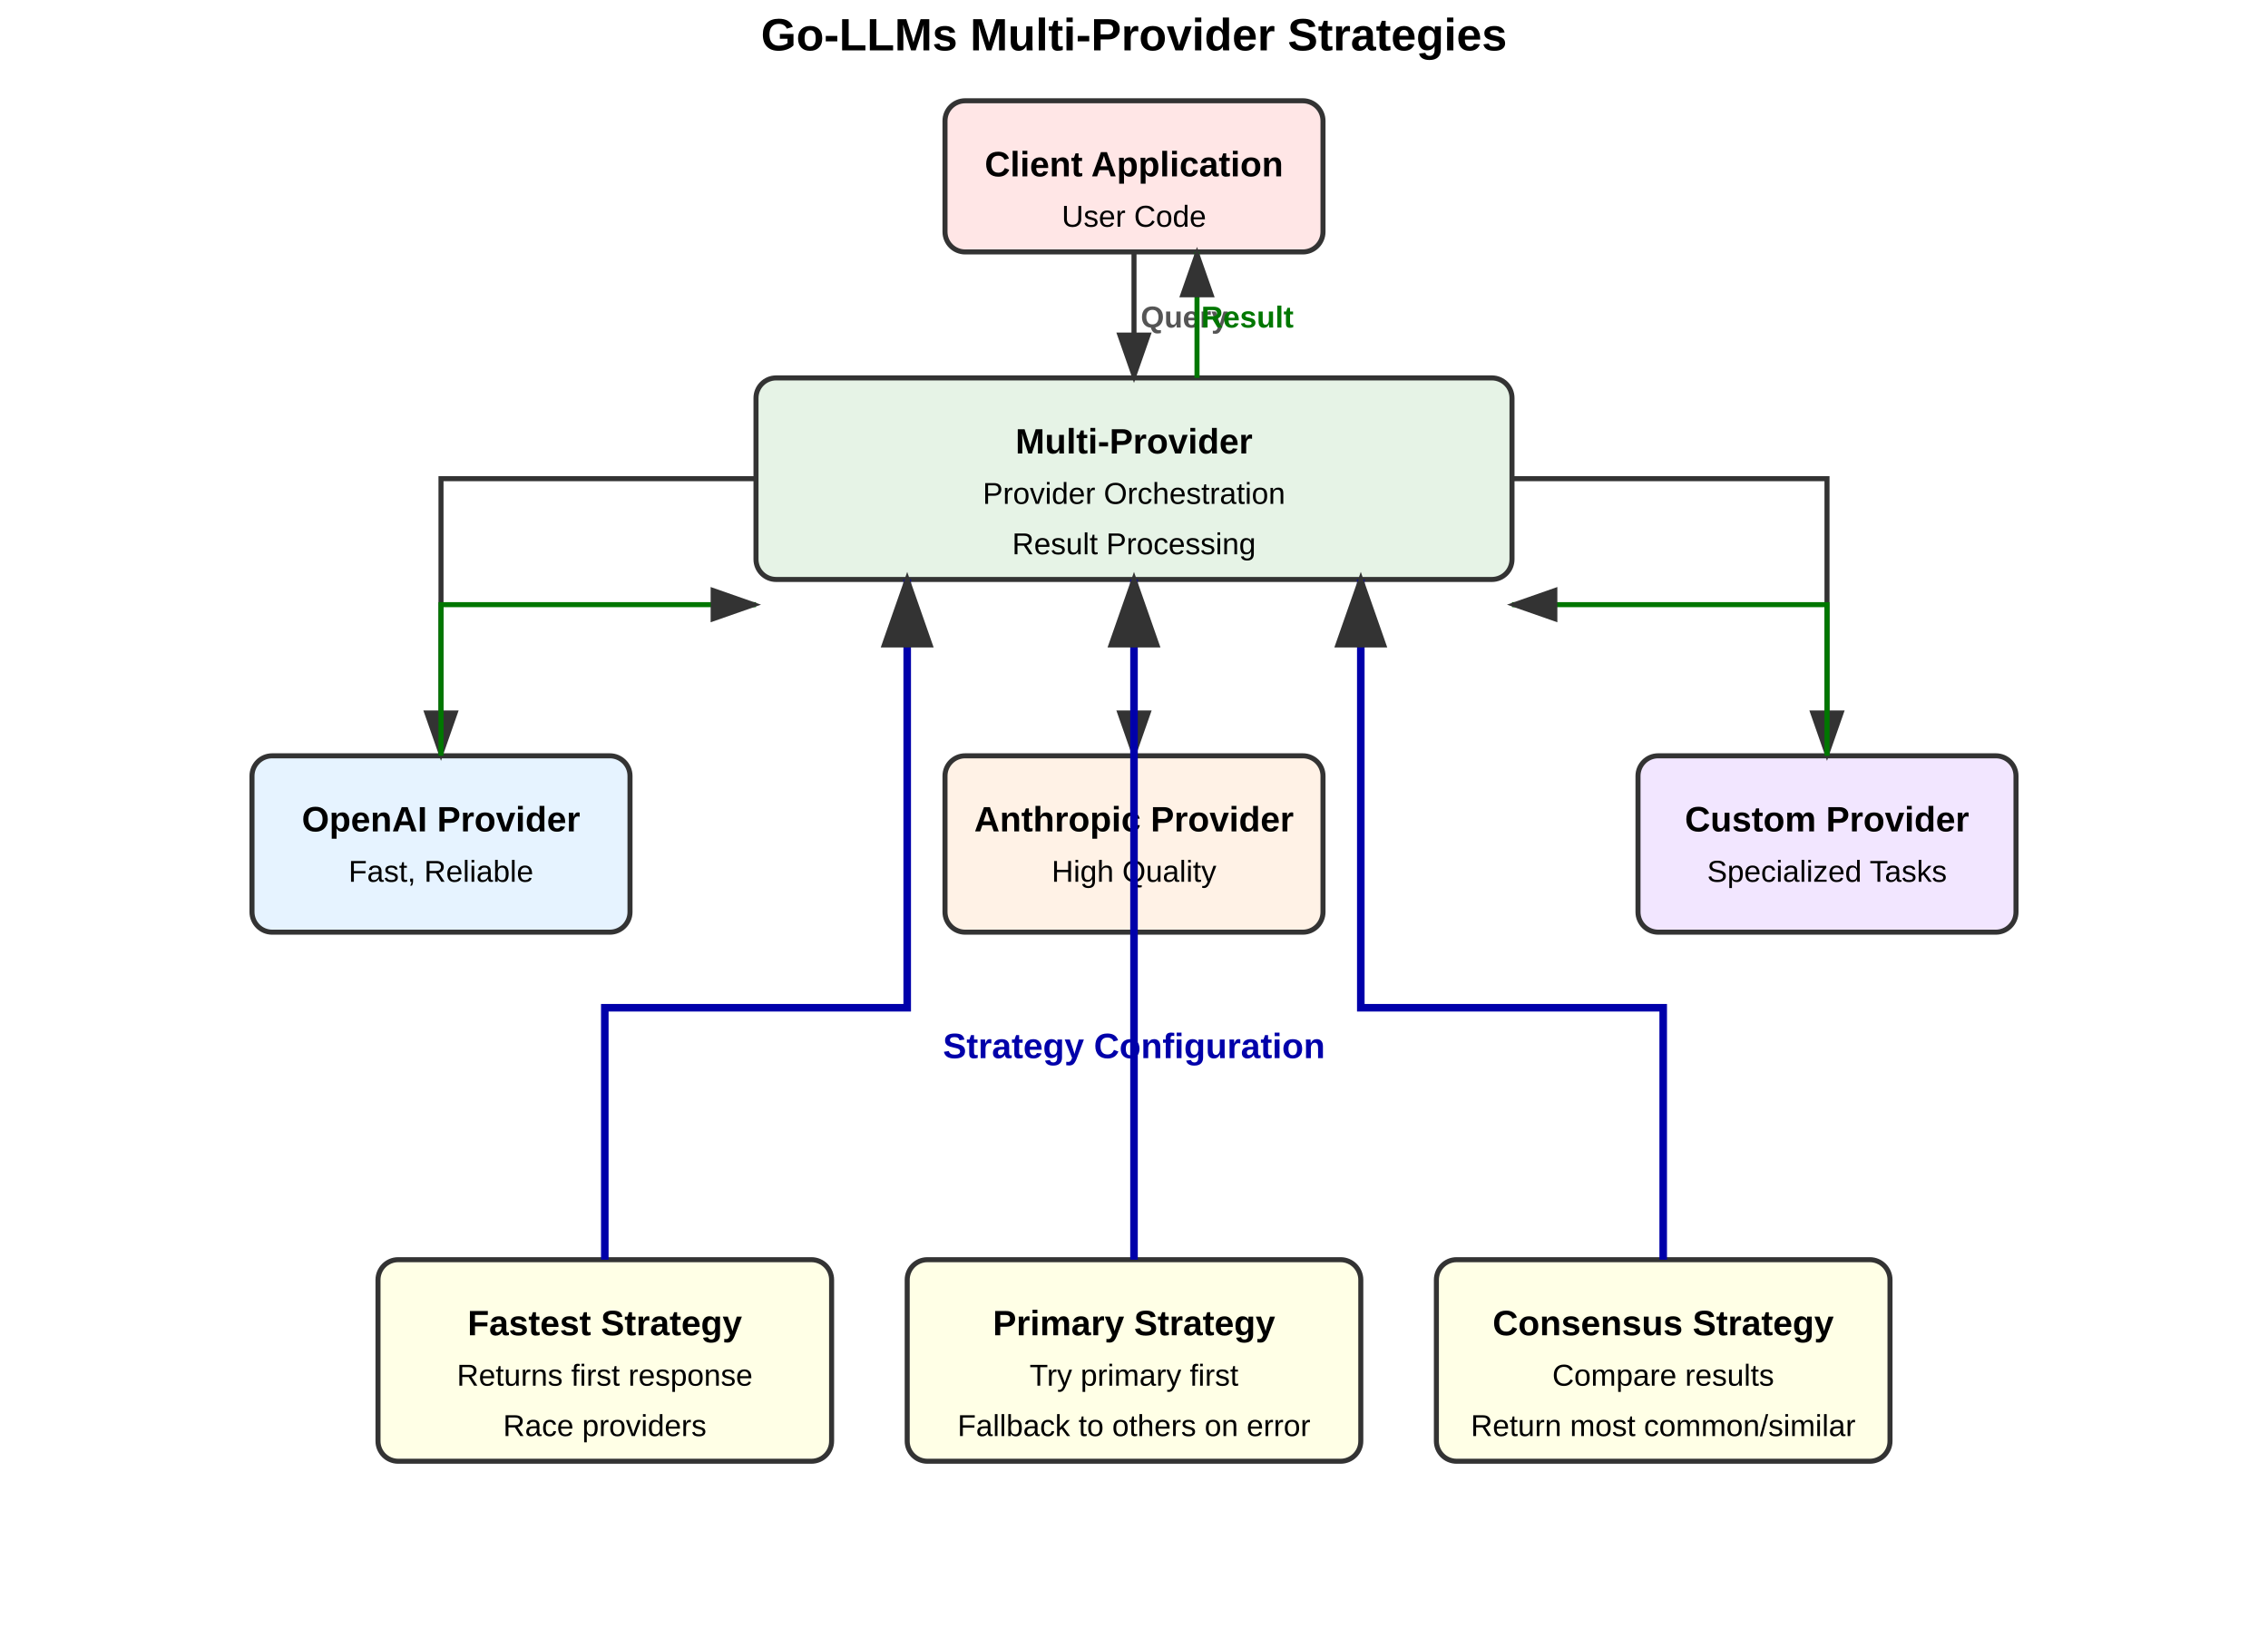
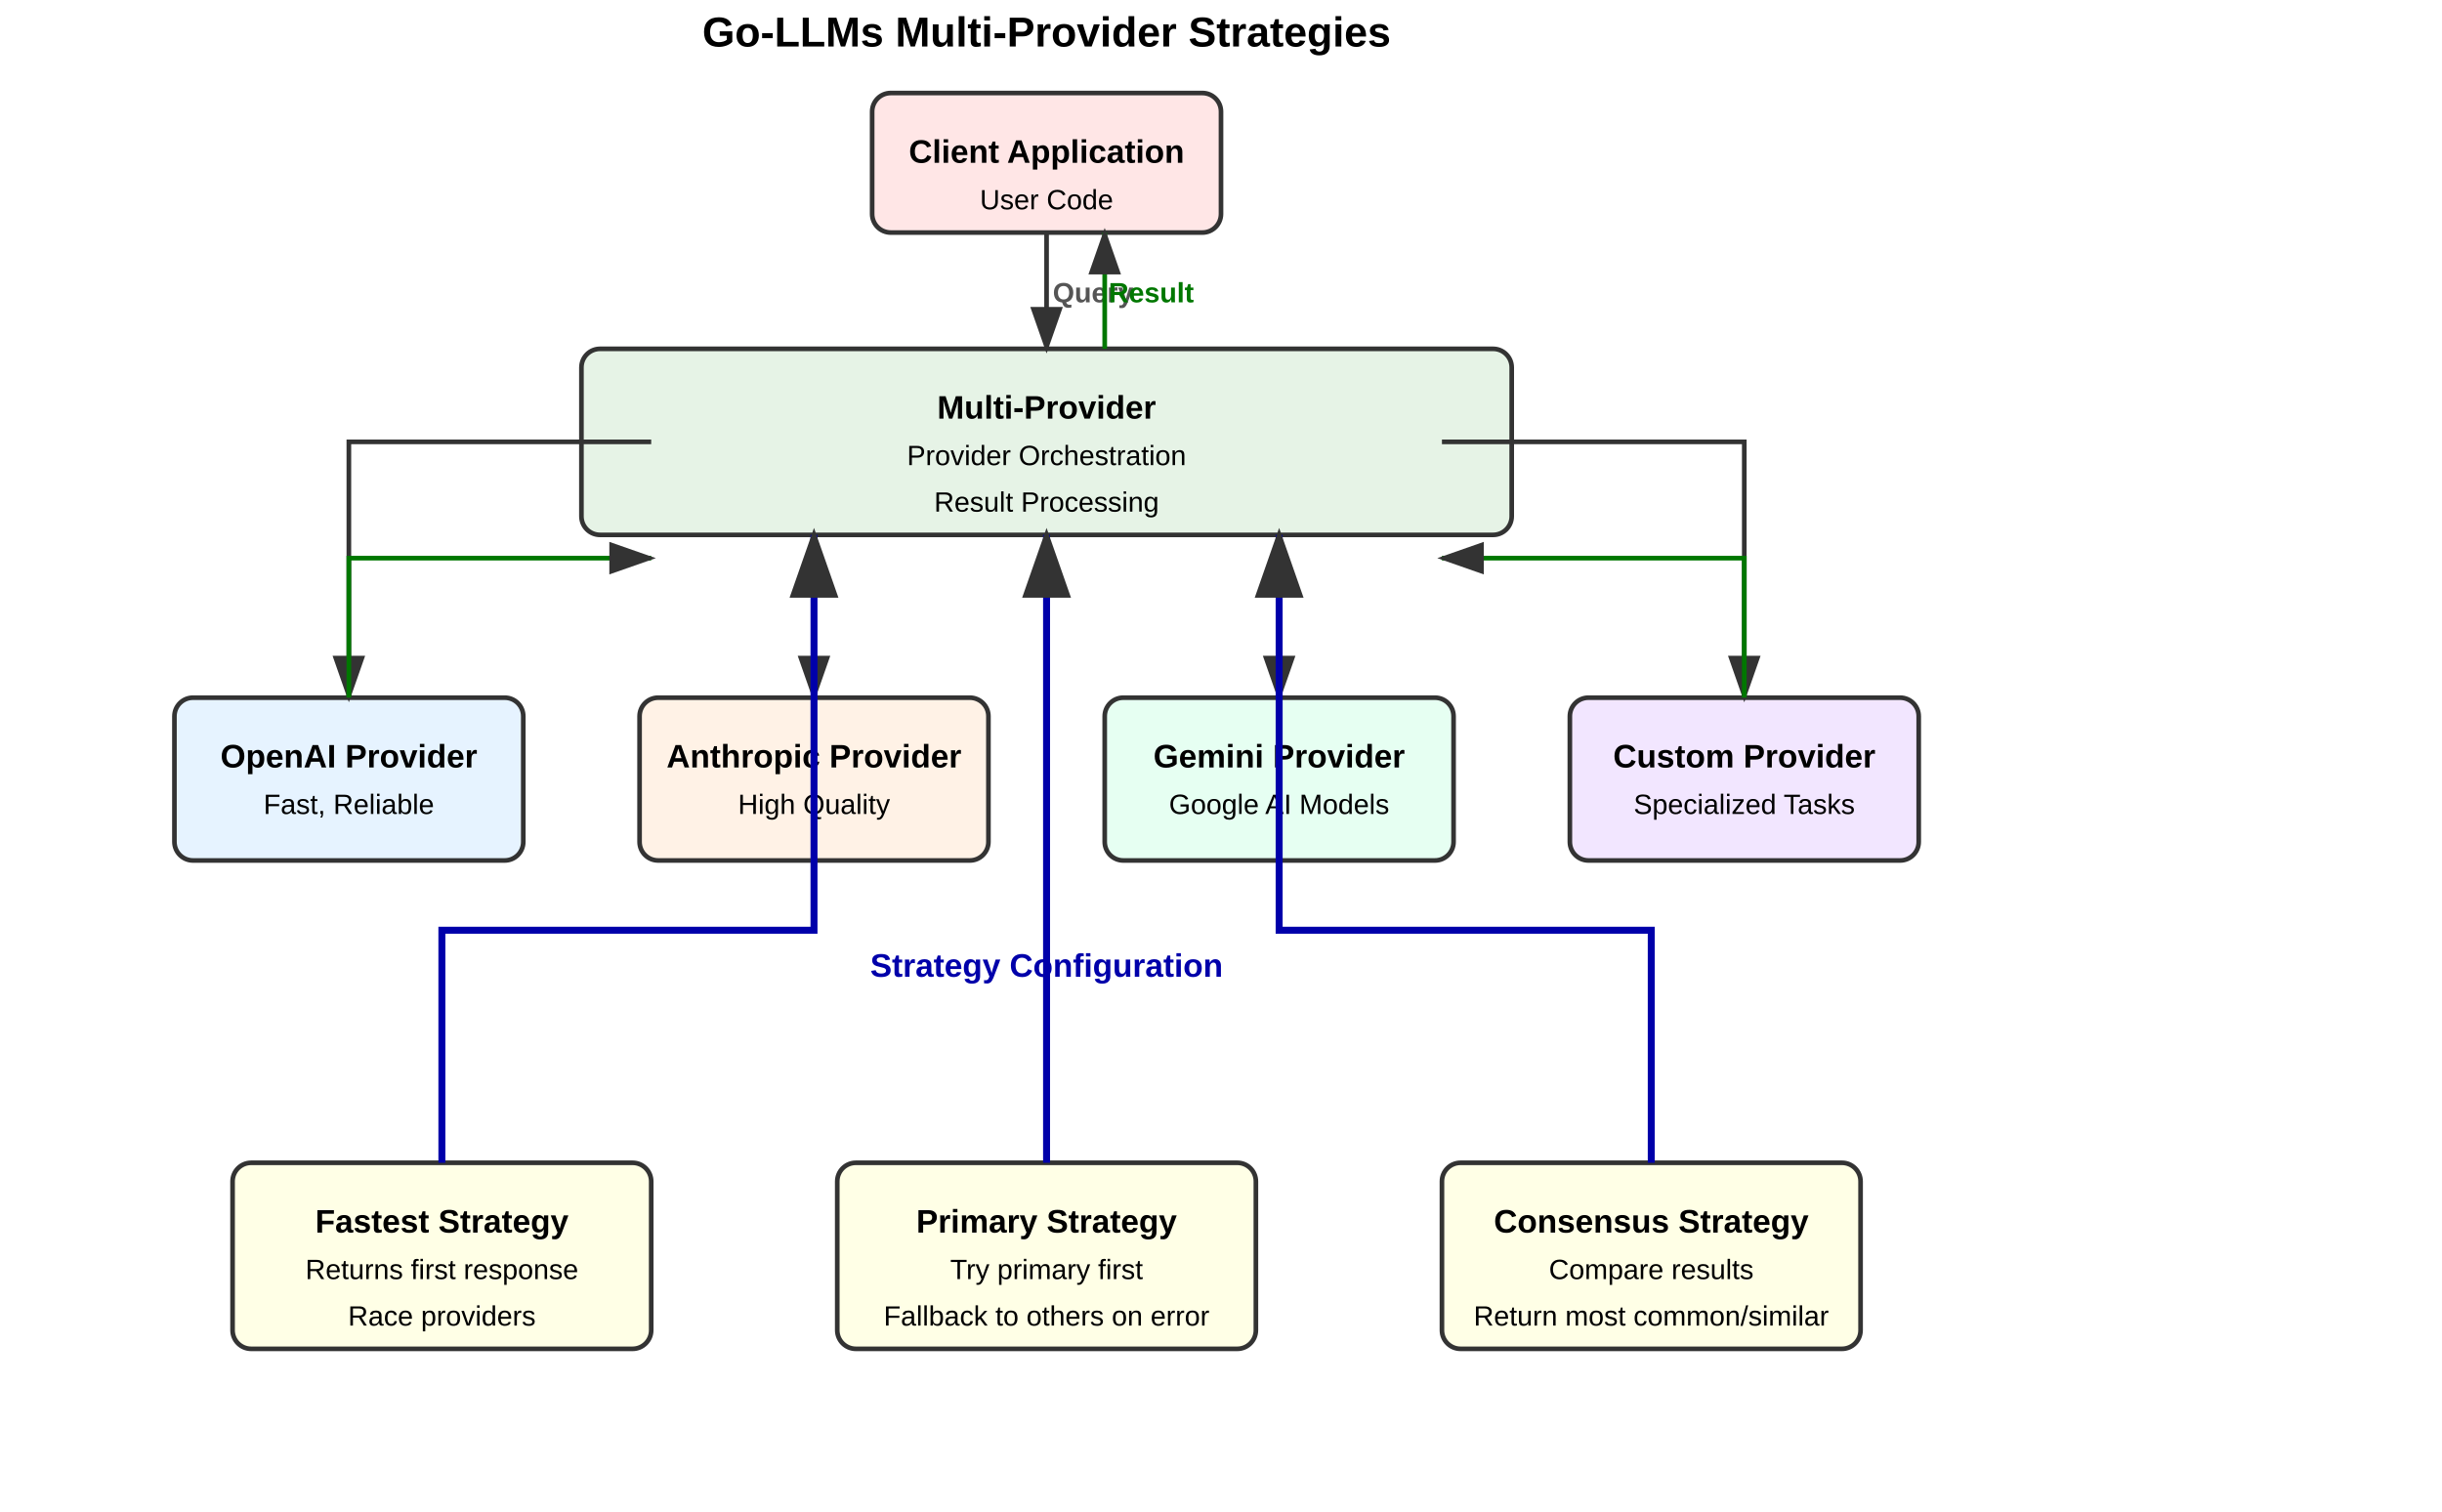
- <svg xmlns="http://www.w3.org/2000/svg" width="900" height="650">
+ <svg xmlns="http://www.w3.org/2000/svg" width="1050" height="650">
  <style>
        .box {
            fill: #f0f0f0;
            stroke: #333;
            stroke-width: 2;
            rx: 8;
            ry: 8;
        }
        .client {
            fill: #ffe6e6;
        }
        .multi {
            fill: #e6f3e6;
        }
        .provider1 {
            fill: #e6f3ff;
        }
        .provider2 {
            fill: #fff2e6;
        }
        .provider3 {
+             fill: #e6fff2;
+         }
+         .provider4 {
            fill: #f2e6ff;
        }
        .strategy {
            fill: #ffffe6;
        }
        .arrow {
            stroke: #333;
            stroke-width: 2;
            fill: none;
            marker-end: url(#arrowhead);
        }
        .strategy-arrow {
            stroke-width: 3;
        }
        .title {
            font-family: Arial, sans-serif;
            font-size: 14px;
            font-weight: bold;
            text-anchor: middle;
        }
        .subtitle {
            font-family: Arial, sans-serif;
            font-size: 12px;
            text-anchor: middle;
        }
        .label {
            font-family: Arial, sans-serif;
            font-size: 12px;
            font-weight: bold;
            fill: #555;
            text-anchor: middle;
        }
    </style>
  <defs>
    <marker id="arrowhead" markerWidth="10" markerHeight="7" refX="9" refY="3.5" orient="auto">
      <polygon points="0 0, 10 3.5, 0 7" fill="#333" />
    </marker>
  </defs>
  <rect x="375" y="40" width="150" height="60" class="box client" />
  <text x="450" y="70" class="title">Client Application</text>
  <text x="450" y="90" class="subtitle">User Code</text>
-   <rect x="300" y="150" width="300" height="80" class="box multi" />
+   <rect x="250" y="150" width="400" height="80" class="box multi" />
  <text x="450" y="180" class="title">Multi-Provider</text>
  <text x="450" y="200" class="subtitle">Provider Orchestration</text>
  <text x="450" y="220" class="subtitle">Result Processing</text>
-   <rect x="100" y="300" width="150" height="70" class="box provider1" />
-   <text x="175" y="330" class="title">OpenAI Provider</text>
-   <text x="175" y="350" class="subtitle">Fast, Reliable</text>
-   <rect x="375" y="300" width="150" height="70" class="box provider2" />
-   <text x="450" y="330" class="title">Anthropic Provider</text>
-   <text x="450" y="350" class="subtitle">High Quality</text>
-   <rect x="650" y="300" width="150" height="70" class="box provider3" />
-   <text x="725" y="330" class="title">Custom Provider</text>
-   <text x="725" y="350" class="subtitle">Specialized Tasks</text>
-   <rect x="150" y="500" width="180" height="80" class="box strategy" />
-   <text x="240" y="530" class="title">Fastest Strategy</text>
-   <text x="240" y="550" class="subtitle">Returns first response</text>
-   <text x="240" y="570" class="subtitle">Race providers</text>
+   <rect x="75" y="300" width="150" height="70" class="box provider1" />
+   <text x="150" y="330" class="title">OpenAI Provider</text>
+   <text x="150" y="350" class="subtitle">Fast, Reliable</text>
+   <rect x="275" y="300" width="150" height="70" class="box provider2" />
+   <text x="350" y="330" class="title">Anthropic Provider</text>
+   <text x="350" y="350" class="subtitle">High Quality</text>
+   <rect x="475" y="300" width="150" height="70" class="box provider3" />
+   <text x="550" y="330" class="title">Gemini Provider</text>
+   <text x="550" y="350" class="subtitle">Google AI Models</text>
+   <rect x="675" y="300" width="150" height="70" class="box provider4" />
+   <text x="750" y="330" class="title">Custom Provider</text>
+   <text x="750" y="350" class="subtitle">Specialized Tasks</text>
+   <rect x="100" y="500" width="180" height="80" class="box strategy" />
+   <text x="190" y="530" class="title">Fastest Strategy</text>
+   <text x="190" y="550" class="subtitle">Returns first response</text>
+   <text x="190" y="570" class="subtitle">Race providers</text>
  <rect x="360" y="500" width="180" height="80" class="box strategy" />
  <text x="450" y="530" class="title">Primary Strategy</text>
  <text x="450" y="550" class="subtitle">Try primary first</text>
  <text x="450" y="570" class="subtitle">Fallback to others on error</text>
-   <rect x="570" y="500" width="180" height="80" class="box strategy" />
-   <text x="660" y="530" class="title">Consensus Strategy</text>
-   <text x="660" y="550" class="subtitle">Compare results</text>
-   <text x="660" y="570" class="subtitle">Return most common/similar</text>
+   <rect x="620" y="500" width="180" height="80" class="box strategy" />
+   <text x="710" y="530" class="title">Consensus Strategy</text>
+   <text x="710" y="550" class="subtitle">Compare results</text>
+   <text x="710" y="570" class="subtitle">Return most common/similar</text>
  <path d="M 450 100 L 450 150" class="arrow" />
  <text x="470" y="130" class="label">Query</text>
  <path d="M 475 150 L 475 100" class="arrow" style="stroke: #007700" />
  <text x="495" y="130" class="label" style="fill: #007700">Result</text>
-   <path d="M 300 190 L 175 190 L 175 300" class="arrow" />
-   <path d="M 450 230 L 450 300" class="arrow" />
-   <path d="M 600 190 L 725 190 L 725 300" class="arrow" />
-   <path d="M 175 300 L 175 240 L 300 240" class="arrow" style="stroke: #007700" />
-   <path d="M 450 300 L 450 230" class="arrow" style="stroke: #007700" />
-   <path d="M 725 300 L 725 240 L 600 240" class="arrow" style="stroke: #007700" />
-   <path d="M 240 500 L 240 400 L 360 400 L 360 230" class="arrow strategy-arrow" style="stroke: #0000aa" />
+   <path d="M 280 190 L 150 190 L 150 300" class="arrow" />
+   <path d="M 350 230 L 350 300" class="arrow" />
+   <path d="M 550 230 L 550 300" class="arrow" />
+   <path d="M 620 190 L 750 190 L 750 300" class="arrow" />
+   <path d="M 150 300 L 150 240 L 280 240" class="arrow" style="stroke: #007700" />
+   <path d="M 350 300 L 350 230" class="arrow" style="stroke: #007700" />
+   <path d="M 550 300 L 550 230" class="arrow" style="stroke: #007700" />
+   <path d="M 750 300 L 750 240 L 620 240" class="arrow" style="stroke: #007700" />
+   <path d="M 190 500 L 190 400 L 350 400 L 350 230" class="arrow strategy-arrow" style="stroke: #0000aa" />
  <path d="M 450 500 L 450 230" class="arrow strategy-arrow" style="stroke: #0000aa" />
-   <path d="M 660 500 L 660 400 L 540 400 L 540 230" class="arrow strategy-arrow" style="stroke: #0000aa" />
+   <path d="M 710 500 L 710 400 L 550 400 L 550 230" class="arrow strategy-arrow" style="stroke: #0000aa" />
  <text x="450" y="420" class="label" style="fill: #0000aa; font-size: 14px;">Strategy Configuration</text>
  <text x="450" y="20" font-family="Arial, sans-serif" font-size="18" font-weight="bold" text-anchor="middle">Go-LLMs Multi-Provider Strategies</text>
</svg>
